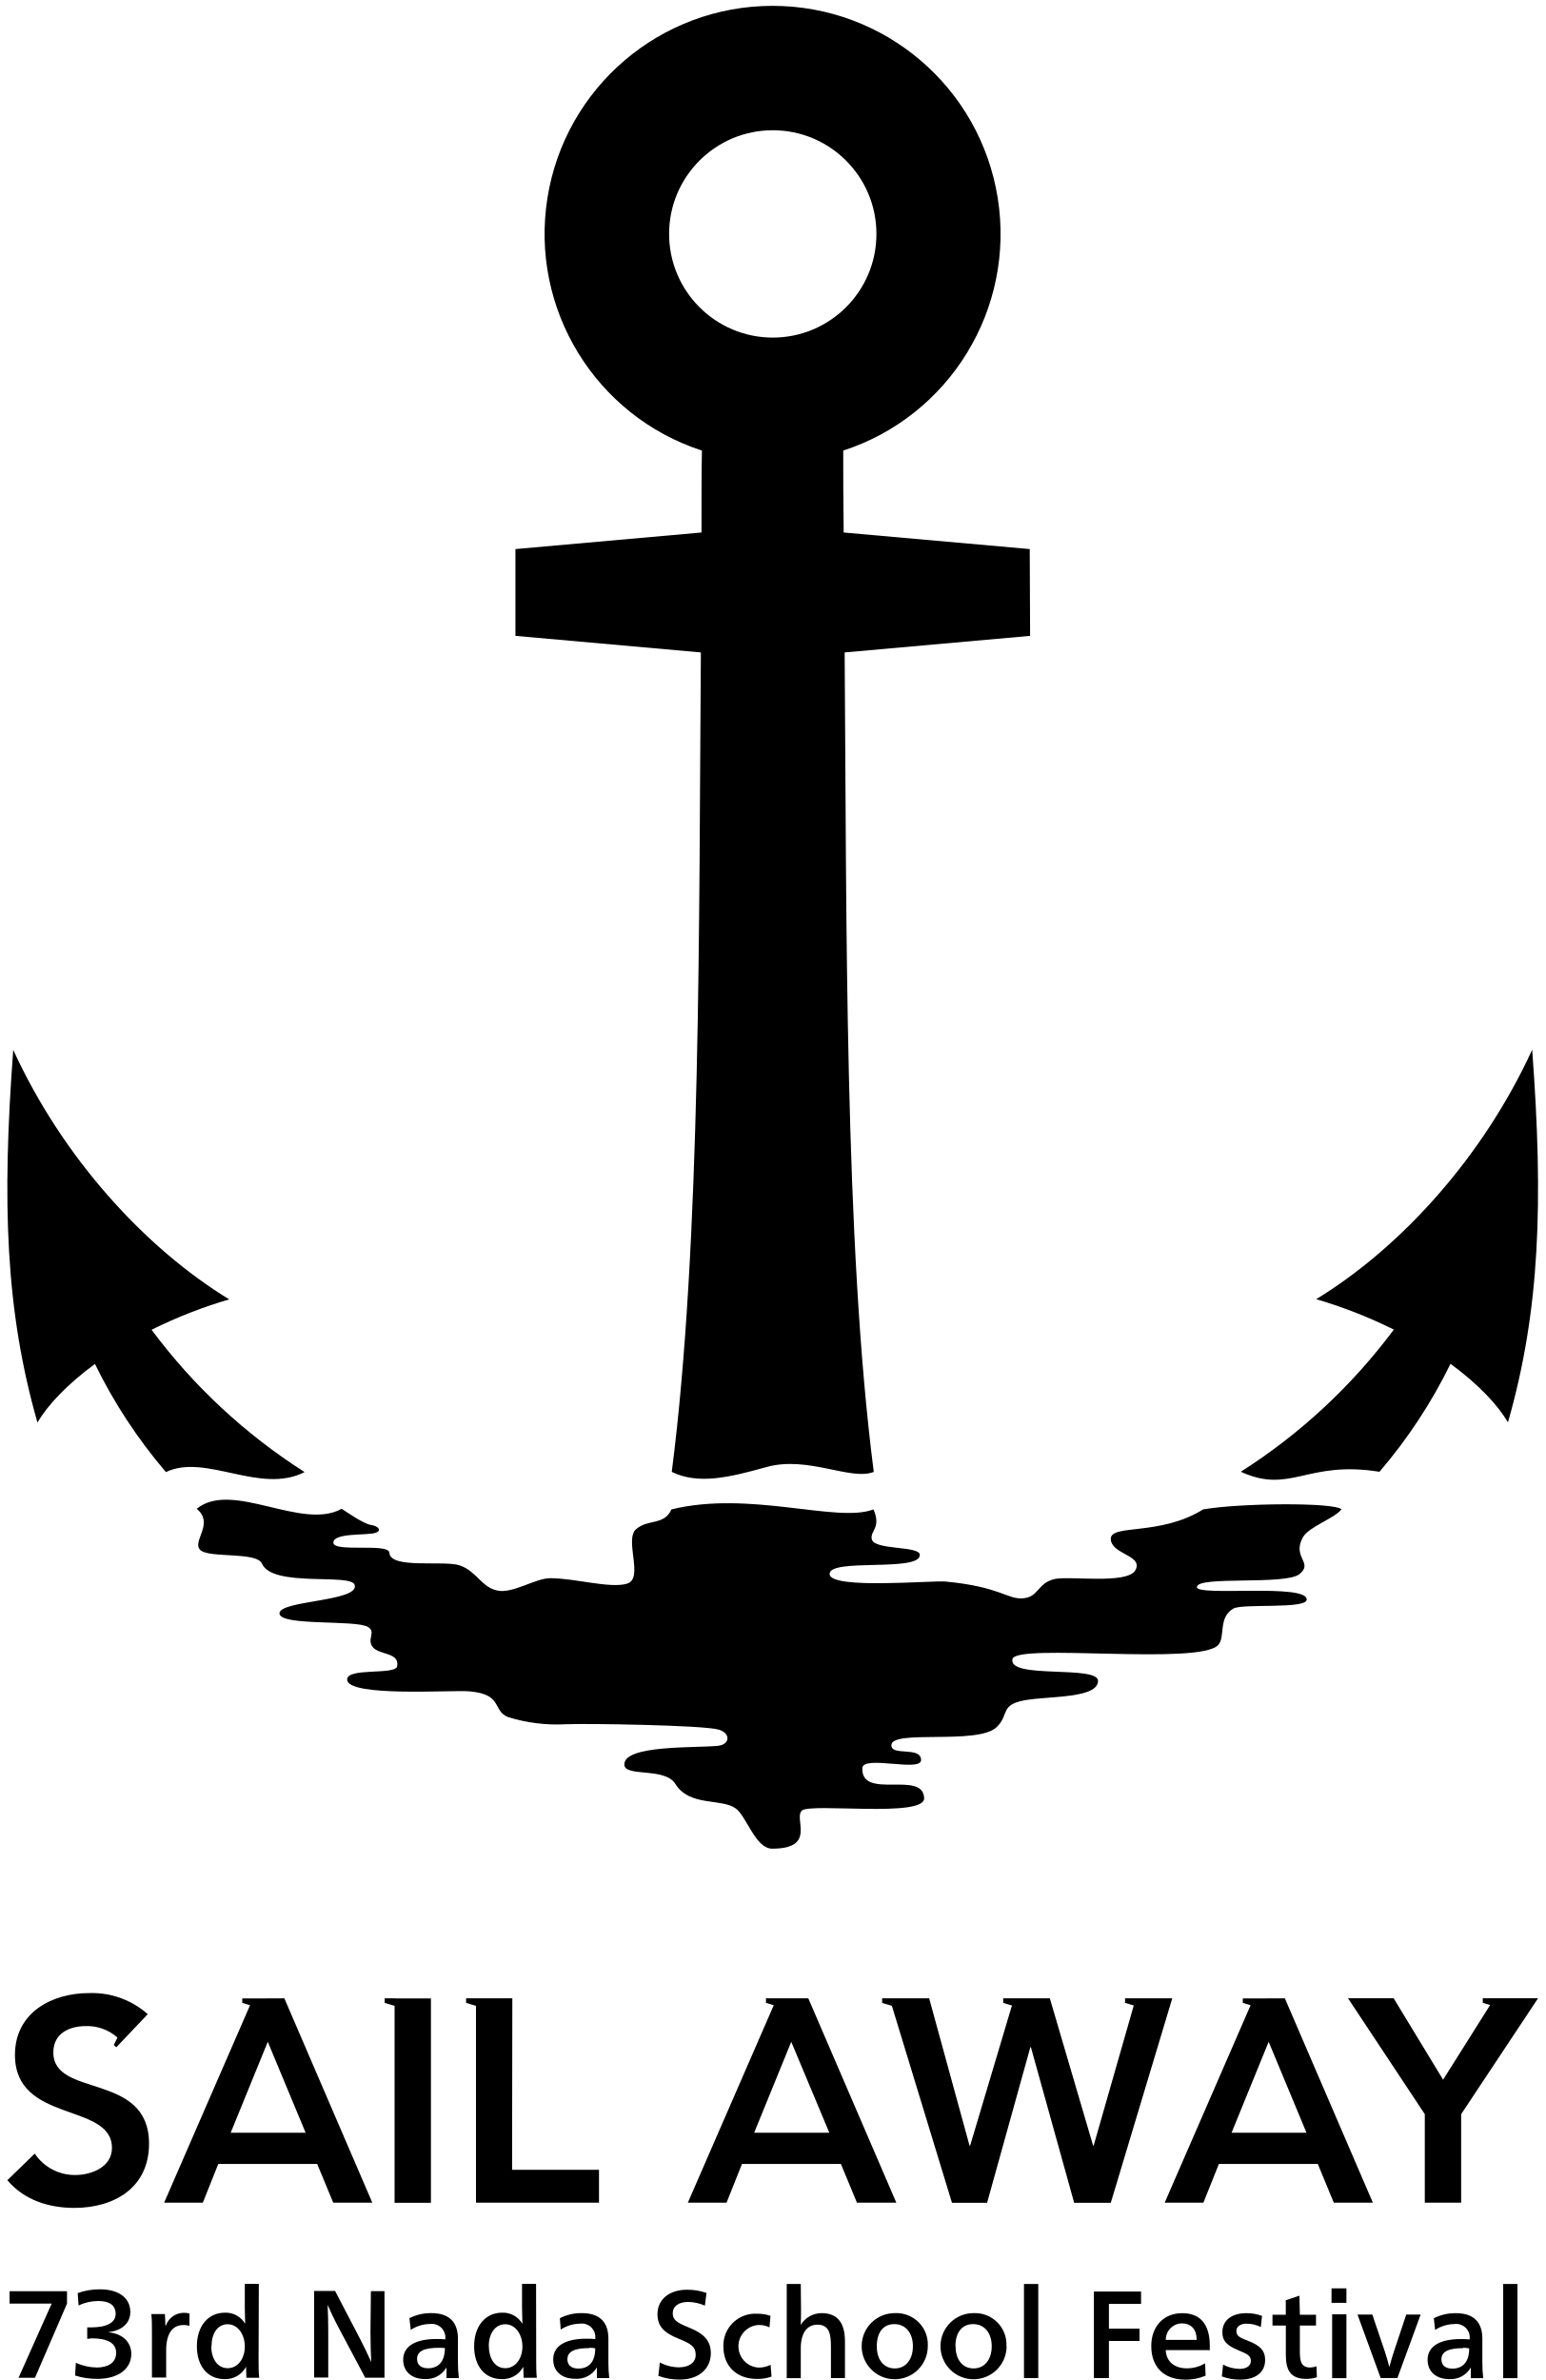
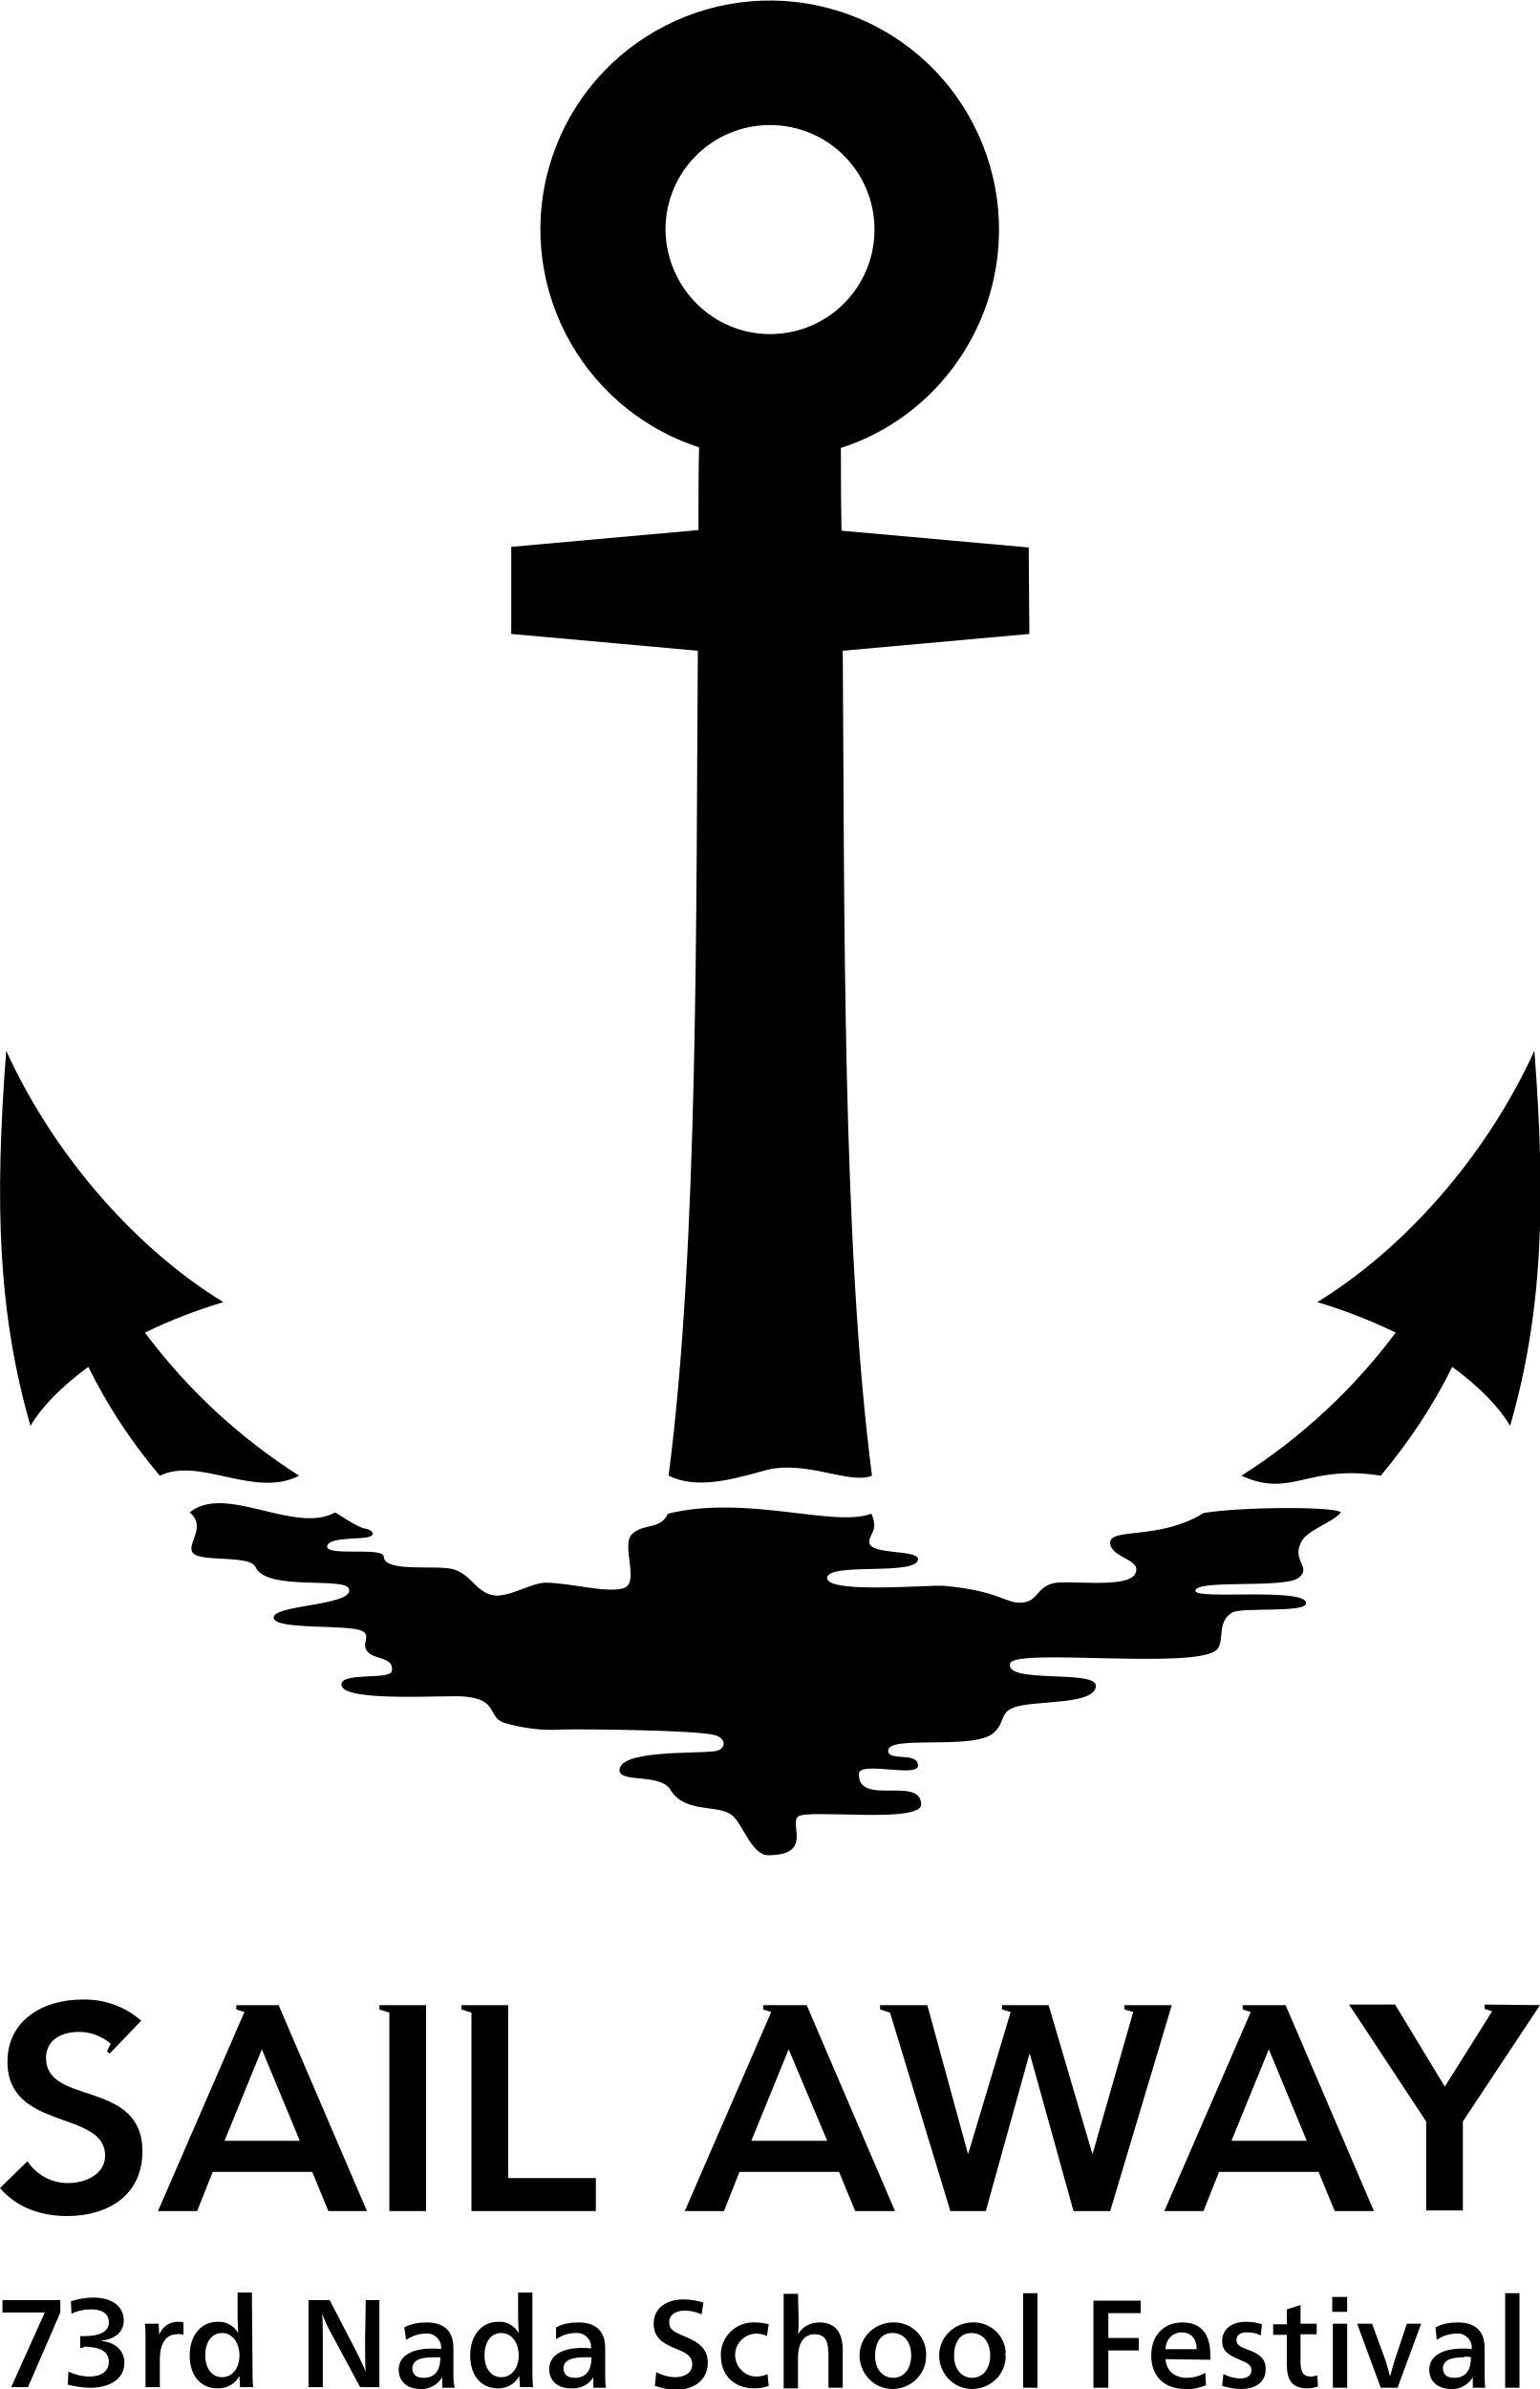
- <svg xmlns="http://www.w3.org/2000/svg" id="レイヤー_1" data-name="レイヤー 1" viewBox="0 0 250 385">
+ <svg xmlns="http://www.w3.org/2000/svg" version="1.1" id="レイヤー_1" x="0px" y="0px" viewBox="0 0 247.6 384" style="enable-background:new 0 0 247.6 384;" xml:space="preserve">
  <g id="Vertical2">
-     <path d="M49.28,238.13c-7.23,3.69-16-3.08-22.44,0a82.9,82.9,0,0,1-11.48-17.49c-4.53,3.32-7.69,6.7-9.3,9.48C.88,212,.3,194.54,2.14,169.83c7.92,17.32,21.23,32,34.94,40.36a76.47,76.47,0,0,0-12.56,4.92A93.23,93.23,0,0,0,49.28,238.13Zm145.41,6c-7,4.42-15.11,2.33-15,4.84s5.27,2.59,4,5-10.87.88-13.18,1.48c-2.73.7-2.45,2.88-5,3.1s-3.65-1.87-12.53-2.71c-2.21-.21-18.56,1.31-18.77-1.18-.22-2.69,14.64-.29,14.59-3.13,0-1.51-7.33-.73-7.77-2.52-.33-1.37,1.59-1.86.27-4.84-5.88,2.26-20-3.12-32.68,0-1.2,2.63-3.71,1.5-5.7,3.18s1.3,8-1.48,8.83-8.57-.92-12.48-.88c-2.33,0-6,2.51-8.47,2-2.65-.55-3.3-3.06-6.07-4.06-2.48-.9-11.31.64-11.43-2.06-.08-1.63-9.08,0-9.06-1.64s5.46-1.12,6.85-1.59c1-.34.46-1.09-.74-1.26s-3.81-2-4.77-2.62c-6.47,3.6-17.7-4.67-23.45,0,2.92,2.39-.82,5.26.56,6.65s9.15.24,10,2.22c1.7,3.93,14.45,1.49,15,3.45.79,2.69-12.16,2.48-12.17,4.59s12.28,1,14.31,2.2c1.41.82-.28,2,.81,3.29s4.32.8,3.92,3.07c-.25,1.48-8.19.15-8.09,2.18.14,2.85,17,1.63,19.78,1.88,5.54.48,3.64,3.17,6.3,4.18a26.59,26.59,0,0,0,9.35,1.14c3.42-.14,22,.14,24.63.86,2,.55,1.92,2.41-.07,2.63-3.41.38-15.34-.21-15.15,3.08.11,2,6.58.37,8.24,3.07,2.31,3.75,7.48,2.28,9.8,4,1.76,1.31,3.18,6.49,5.88,6.49,7.24,0,3.42-4.88,4.8-6.16s19.87,1.2,19.78-2c-.15-4.61-10.21.37-10-4.88.11-2.14,9.5.7,9.5-1.29,0-2.29-4.81-.57-4.8-2.41,0-2.59,13.92,0,17-2.9,1.86-1.78.86-3.14,3.15-4,3.19-1.26,13.12-.25,13.28-3.46.13-2.66-14.63-.26-13.84-3.58.62-2.6,30.31,1.09,33.29-2.28,1.18-1.34-.06-4.39,2.42-5.87,1.47-.88,11.91.14,11.89-1.48,0-2.63-17.77-.46-17.77-2,0-1.89,14.35-.25,16.62-2.12s-1.26-2.66.51-5.91c1-1.77,5-3,6.27-4.55C215.87,243,200.52,243.14,194.69,244.16Zm39.95-23.52c4.53,3.32,7.69,6.7,9.3,9.48,5.18-18.08,5.76-35.58,3.92-60.29-7.92,17.32-21.23,32-34.94,40.36a76.47,76.47,0,0,1,12.56,4.92,93.23,93.23,0,0,1-24.76,23c8.1,3.69,10.63-1.89,22.44,0A82.9,82.9,0,0,0,234.64,220.64Zm-68-117.75-30,2.68c.33,42.63-.07,95.6,4.71,132.56-3.68,1.5-10.67-2.67-17.37-.78-6.32,1.77-11.1,2.82-15.31.78,4.78-37,4.38-89.93,4.71-132.56l-30-2.68V88.82l30.1-2.68c0-5.24,0-9.74.07-13.25a36.88,36.88,0,1,1,22.86,0c0,3.51,0,8,.07,13.25l30.1,2.68ZM125,54.61a16.77,16.77,0,1,0-16.76-16.77A16.78,16.78,0,0,0,125,54.61Z" />
-     <path d="M125.66,323.26h-1.75V324l1.26.37-13.9,31.95h6.26l2.5-6.27h16l2.6,6.27H145l-14.24-33.06ZM122,345l6-14.71L134.16,345Zm67.63-21.72-9.94,33.06h-5.92l-7-25.17h-.09l-7,25.17H154l-9.72-31.87L142.7,324v-.74h7.61l6.53,23.82h.1l6.76-22.66-1.41-.42v-.74h7.54l7,23.82h.09l6.49-22.67L182,324v-.74h7.7Zm13.18,0h-1.76V324l1.26.37-13.9,31.95h6.26l2.51-6.27h16l2.59,6.27h6.32l-14.24-33.06ZM199.23,345l6-14.71L211.35,345Zm49.56-21.72L236.37,342v14.31h-5.88V342l-12.42-18.75h7.38l8,13.17,7.61-12.08-1.19-.35v-.74h8.88Zm-184.8,0h5.72v33.06H63.83V324.47l-1.6-.47v-.74H64Zm-23.05,0H39.19V324l1.26.37-13.9,31.95h6.26l2.5-6.27h16l2.6,6.27h6.32L46,323.26ZM37.32,345l6-14.71L49.44,345Zm45.52,6H96.9v5.32H77V324.47l-1.6-.47v-.74h7.48Zm-58.73-4.23c0,7.1-5.6,10.39-12.09,10.39-4.11,0-8.12-1.26-10.83-4.48l4.43-4.3a7.8,7.8,0,0,0,6.54,3.46c2.71,0,5.95-1.33,5.95-4.37,0-7.44-15.69-3.91-15.69-15.06,0-6.81,5.91-10,12-10a13.58,13.58,0,0,1,9.48,3.41l-4.3,4.53h0l-.78.83-.41-.37L19,329.6a7.38,7.38,0,0,0-5.12-1.85c-2.71,0-5.25,1.21-5.25,4.24C8.59,339.44,24.11,335.12,24.11,346.77Z" />
-     <path d="M10.84,372.64l-5.18,12H3l5.36-12H1.55v-2h9.29Zm3.27,5.7v-1.85c.2,0,.42,0,.6,0,2.49,0,4-.72,4-2.2s-1.17-2.07-2.79-2.07a7.51,7.51,0,0,0-3.21.72l-.14-2a10.3,10.3,0,0,1,3.61-.61c3,0,4.9,1.37,4.9,3.68,0,1.84-1.43,3-3.46,3.23v.06c2.11.18,3.62,1.52,3.62,3.47,0,2.47-2.17,4.05-5.48,4.05a11.75,11.75,0,0,1-3.61-.54l.12-2.07a8.47,8.47,0,0,0,3.39.77c1.78,0,3.13-.75,3.13-2.37s-1.43-2.35-4-2.35C14.59,378.32,14.33,378.32,14.11,378.34Zm12.72-2.13a3.08,3.08,0,0,1,2.87-2.08,2.78,2.78,0,0,1,.95.12v2a2.73,2.73,0,0,0-1-.14c-1.78,0-2.77,1.43-2.77,4.08v4.41h-2.3v-7.22c0-1.09,0-2.19-.1-3.05h2.2c0,.48.08,1.3.08,1.84Zm15,5.34c0,1.09,0,2.23.1,3.09H39.86c0-.5-.06-1.1-.06-1.78h0a3.76,3.76,0,0,1-3.45,2c-2.77,0-4.5-2.1-4.5-5.33s1.81-5.42,4.52-5.42a3.63,3.63,0,0,1,3.29,1.8h0c0-.7-.06-1.7-.06-2.71v-3.75h2.27Zm-7.65-2c0,2,1,3.54,2.65,3.54s2.77-1.55,2.77-3.51-1.13-3.6-2.77-3.6S34.22,377.48,34.22,379.52ZM60,370.63H62.2v14H59.08l-4.25-8c-.66-1.22-1.45-2.89-1.83-3.79h0c.06.86.1,3.07.1,4.28v7.48H50.82v-14h3.39l4.11,7.89c.52,1,1.31,2.63,1.73,3.61h0c-.06-1-.12-3.55-.12-4.85ZM66.23,375a7.6,7.6,0,0,1,3.55-.82c3.11,0,4.3,1.68,4.3,4.13,0,.88,0,2,0,2.75v1.08a21.18,21.18,0,0,0,.15,2.55h-2c0-.16,0-.52,0-.82s0-.6,0-.9h0a3.79,3.79,0,0,1-3.49,1.88c-2.09,0-3.52-1.18-3.52-3.13,0-2.15,1.93-3.35,5.36-3.35.42,0,1,0,1.45.06a2.21,2.21,0,0,0-2.51-2.49,5.79,5.79,0,0,0-3.07.95ZM71,379.79c-2.32,0-3.53.52-3.53,1.8,0,1,.68,1.51,1.77,1.51,1.66,0,2.73-1.05,2.73-3.27C71.71,379.81,71.39,379.79,71,379.79Zm15.74,1.76c0,1.09,0,2.23.1,3.09H84.71c0-.5-.06-1.1-.06-1.78h0a3.76,3.76,0,0,1-3.45,2c-2.77,0-4.5-2.1-4.5-5.33s1.81-5.42,4.52-5.42a3.63,3.63,0,0,1,3.29,1.8h0c0-.7-.06-1.7-.06-2.71v-3.75h2.27Zm-7.65-2c0,2,1,3.54,2.65,3.54s2.77-1.55,2.77-3.51-1.13-3.6-2.77-3.6S79.07,377.48,79.07,379.52ZM90.57,375a7.6,7.6,0,0,1,3.55-.82c3.11,0,4.3,1.68,4.3,4.13,0,.88,0,2,0,2.75v1.08a21.47,21.47,0,0,0,.14,2.55h-2c0-.16,0-.52,0-.82s0-.6,0-.9h0A3.78,3.78,0,0,1,93,384.8c-2.09,0-3.51-1.18-3.51-3.13,0-2.15,1.92-3.35,5.35-3.35.43,0,1,0,1.45.06a2.2,2.2,0,0,0-2.51-2.49,5.82,5.82,0,0,0-3.07.95Zm4.76,4.84c-2.33,0-3.54.52-3.54,1.8,0,1,.69,1.51,1.77,1.51,1.67,0,2.73-1.05,2.73-3.27C96.05,379.81,95.73,379.79,95.33,379.79Zm18.7-6.87a6.87,6.87,0,0,0-2.73-.6c-1.49,0-2.47.72-2.47,1.77s.44,1.5,2.59,2.36c2.51,1,3.57,2.19,3.57,4.16,0,2.57-2,4.27-5,4.27a9.52,9.52,0,0,1-3.49-.6l.24-2.17a6.69,6.69,0,0,0,3.09.79c1.61,0,2.71-.75,2.71-2s-.58-1.75-2.71-2.61c-2.54-1-3.47-2.13-3.47-4,0-2.37,1.91-3.94,4.76-3.94a8.94,8.94,0,0,1,3.17.52Zm10.45,3.51a3.86,3.86,0,0,0-1.76-.38,3.45,3.45,0,0,0,0,6.89,4.28,4.28,0,0,0,1.94-.44l.15,1.9a6.62,6.62,0,0,1-2.35.38c-3.28,0-5.44-2.06-5.44-5.26a5.15,5.15,0,0,1,5.46-5.29,6.2,6.2,0,0,1,2.16.34Zm5.1-2.95c0,.95,0,2-.06,2.57h0a4,4,0,0,1,3.37-1.92c2.81,0,3.8,1.84,3.8,4.59v5.92h-2.27v-5c0-2-.2-3.64-2.17-3.64-1.66,0-2.71,1.27-2.71,3.88v4.77h-2.27V369.47h2.27Zm20.51,6.07a5.35,5.35,0,1,1-5.28-5.42A5.08,5.08,0,0,1,150.09,379.55Zm-8.25,0c0,2.14,1.17,3.53,2.91,3.53s2.93-1.41,2.93-3.58-1.18-3.59-3-3.59S141.84,377.32,141.84,379.55Zm21,0a5.35,5.35,0,1,1-5.28-5.42A5.08,5.08,0,0,1,162.81,379.55Zm-8.25,0c0,2.14,1.17,3.53,2.91,3.53s2.93-1.41,2.93-3.58-1.18-3.59-3-3.59S154.56,377.32,154.56,379.55Zm13.37,5.09h-2.31V369.47h2.31Zm9,0v-14h7.63v2h-5.2v4h4.95v2h-4.95v6Zm11.62-4.53c.06,1.82,1.4,2.95,3.37,2.95a5.69,5.69,0,0,0,3-.81l.08,2a7.94,7.94,0,0,1-3.31.64c-3.39,0-5.48-2-5.48-5.44,0-3.17,2-5.31,5-5.31,2.85,0,4.47,1.7,4.47,5.29,0,.19,0,.51,0,.69Zm5-1.65c0-1.83-1-2.67-2.38-2.67a2.64,2.64,0,0,0-2.61,2.67Zm4.28,4a5.76,5.76,0,0,0,2.69.69c1,0,1.8-.44,1.8-1.27s-.46-1.1-2.06-1.76c-1.85-.77-2.55-1.51-2.55-2.91,0-1.91,1.54-3.07,3.83-3.07a7.15,7.15,0,0,1,2.59.44l-.2,1.8a5.28,5.28,0,0,0-2.33-.54c-.92,0-1.62.42-1.62,1.19s.5,1.06,1.88,1.58c1.87.72,2.77,1.53,2.77,3.09,0,2.09-1.64,3.19-4,3.19a8,8,0,0,1-3-.52Zm12.42-8.06h2.61v1.74h-2.61v4.28c0,1.58.26,2.51,1.69,2.51a3,3,0,0,0,1-.2l.06,1.78a5.67,5.67,0,0,1-1.73.26c-2.48,0-3.29-1.36-3.29-3.83v-4.8h-2.16v-1.74H208V372.1l2.21-.74Zm7.53-1.93h-2.41v-2.35h2.41Zm0,12.18h-2.31V374.37h2.31Zm6.22-4.29c.22.64.54,1.78.72,2.49h0c.18-.71.54-1.89.74-2.49l2-6h2.33l-3.76,10.27h-2.71l-3.75-10.27H222Zm7.92-5.4a7.64,7.64,0,0,1,3.56-.82c3.11,0,4.29,1.68,4.29,4.13,0,.88,0,2,0,2.75v1.08a21.47,21.47,0,0,0,.14,2.55h-2c0-.16,0-.52,0-.82s0-.6,0-.9h0a3.77,3.77,0,0,1-3.49,1.88c-2.09,0-3.51-1.18-3.51-3.13,0-2.15,1.93-3.35,5.36-3.35.42,0,1,0,1.44.06a2.2,2.2,0,0,0-2.5-2.49,5.85,5.85,0,0,0-3.08.95Zm4.76,4.84c-2.33,0-3.53.52-3.53,1.8,0,1,.68,1.51,1.76,1.51,1.67,0,2.73-1.05,2.73-3.27C237.32,379.81,237,379.79,236.6,379.79Zm8.77,4.85h-2.31V369.47h2.31Z" />
+     <path d="M48.1,237.2c-7.2,3.7-16-3.1-22.4,0c-4.5-5.3-8.4-11.2-11.5-17.5c-4.5,3.3-7.7,6.7-9.3,9.5c-5.2-18.1-5.8-35.6-3.9-60.3   c7.9,17.3,21.2,32,34.9,40.4c-4.3,1.3-8.5,2.9-12.6,4.9C30.1,223.3,38.5,231.1,48.1,237.2z M193.5,243.2c-7,4.4-15.1,2.3-15,4.8   s5.3,2.6,4,5s-10.9,0.9-13.2,1.5c-2.7,0.7-2.4,2.9-5,3.1s-3.6-1.9-12.5-2.7c-2.2-0.2-18.6,1.3-18.8-1.2c-0.2-2.7,14.6-0.3,14.6-3.1   c0-1.5-7.3-0.7-7.8-2.5c-0.3-1.4,1.6-1.9,0.3-4.8c-5.9,2.3-20-3.1-32.7,0c-1.2,2.6-3.7,1.5-5.7,3.2s1.3,8-1.5,8.8   c-2.8,0.8-8.6-0.9-12.5-0.9c-2.3,0-6,2.5-8.5,2c-2.7-0.6-3.3-3.1-6.1-4.1c-2.5-0.9-11.3,0.6-11.4-2.1c-0.1-1.6-9.1,0-9.1-1.6   s5.5-1.1,6.8-1.6c1-0.3,0.5-1.1-0.7-1.3s-3.8-2-4.8-2.6c-6.5,3.6-17.7-4.7-23.4,0c2.9,2.4-0.8,5.3,0.6,6.6c1.4,1.4,9.1,0.2,10,2.2   c1.7,3.9,14.5,1.5,15,3.5C57,258.1,44,257.9,44,260s12.3,1,14.3,2.2c1.4,0.8-0.3,2,0.8,3.3s4.3,0.8,3.9,3.1   c-0.3,1.5-8.2,0.1-8.1,2.2c0.1,2.9,17,1.6,19.8,1.9c5.5,0.5,3.6,3.2,6.3,4.2c3,0.9,6.2,1.3,9.3,1.1c3.4-0.1,22,0.1,24.6,0.9   c2,0.5,1.9,2.4-0.1,2.6c-3.4,0.4-15.3-0.2-15.2,3.1c0.1,2,6.6,0.4,8.2,3.1c2.3,3.8,7.5,2.3,9.8,4c1.8,1.3,3.2,6.5,5.9,6.5   c7.2,0,3.4-4.9,4.8-6.2s19.9,1.2,19.8-2c-0.1-4.6-10.2,0.4-10-4.9c0.1-2.1,9.5,0.7,9.5-1.3c0-2.3-4.8-0.6-4.8-2.4   c0-2.6,13.9,0,17-2.9c1.9-1.8,0.9-3.1,3.1-4c3.2-1.3,13.1-0.3,13.3-3.5c0.1-2.7-14.6-0.3-13.8-3.6c0.6-2.6,30.3,1.1,33.3-2.3   c1.2-1.3-0.1-4.4,2.4-5.9c1.5-0.9,11.9,0.1,11.9-1.5c0-2.6-17.8-0.5-17.8-2c0-1.9,14.4-0.3,16.6-2.1s-1.3-2.7,0.5-5.9   c1-1.8,5-3,6.3-4.6C214.7,242.1,199.3,242.2,193.5,243.2L193.5,243.2z M233.5,219.7c4.5,3.3,7.7,6.7,9.3,9.5   c5.2-18.1,5.8-35.6,3.9-60.3c-7.9,17.3-21.2,32-34.9,40.4c4.3,1.3,8.5,2.9,12.6,4.9c-6.8,9.1-15.2,16.9-24.8,23   c8.1,3.7,10.6-1.9,22.4,0C226.5,231.8,230.4,226,233.5,219.7L233.5,219.7z M165.5,101.9l-30,2.7c0.3,42.6-0.1,95.6,4.7,132.6   c-3.7,1.5-10.7-2.7-17.4-0.8c-6.3,1.8-11.1,2.8-15.3,0.8c4.8-37,4.4-89.9,4.7-132.6l-30-2.7v-14l30.1-2.7c0-5.2,0-9.7,0.1-13.3   C93,65.6,82.4,44.8,88.7,25.5s27.1-29.9,46.5-23.6s29.9,27.1,23.6,46.5c-3.7,11.2-12.4,20-23.6,23.6c0,3.5,0,8,0.1,13.3l30.1,2.7   L165.5,101.9z M123.8,53.7c9.3,0,16.8-7.5,16.8-16.8s-7.5-16.8-16.8-16.8s-16.8,7.5-16.8,16.8c0,0,0,0,0,0   C107.1,46.2,114.6,53.7,123.8,53.7z" />
+     <path d="M124.5,322.3h-1.8v0.7l1.3,0.4l-13.9,32h6.3l2.5-6.3h16l2.6,6.3h6.4l-14.2-33.1H124.5z M120.8,344.1l6-14.7l6.2,14.7H120.8   z M188.4,322.3l-9.9,33.1h-5.9l-7-25.2h-0.1l-7,25.2h-5.7l-9.7-31.9l-1.6-0.5v-0.7h7.6l6.5,23.8h0.1l6.8-22.7l-1.4-0.4v-0.7h7.5   l7,23.8h0.1l6.5-22.7l-1.4-0.4v-0.7L188.4,322.3L188.4,322.3z M201.6,322.3h-1.8v0.7l1.3,0.4l-13.9,32h6.3l2.5-6.3h16l2.6,6.3h6.3   l-14.2-33.1L201.6,322.3z M198,344.1l6-14.7l6.1,14.7H198z M247.6,322.3l-12.4,18.7v14.3h-5.9v-14.3l-12.4-18.8h7.4l8,13.2   l7.6-12.1l-1.2-0.4v-0.7L247.6,322.3L247.6,322.3z M62.8,322.3h5.7v33.1h-5.9v-31.9l-1.6-0.5v-0.7L62.8,322.3L62.8,322.3z    M39.8,322.3H38v0.7l1.3,0.4l-13.9,32h6.3l2.5-6.3h16l2.6,6.3H59l-14.2-33.1L39.8,322.3z M36.1,344.1l6-14.7l6.1,14.7H36.1z    M81.7,350.1h14.1v5.3H75.8v-31.9l-1.6-0.5v-0.7h7.5L81.7,350.1z M22.9,345.8c0,7.1-5.6,10.4-12.1,10.4c-4.1,0-8.1-1.3-10.8-4.5   l4.4-4.3c1.5,2.2,3.9,3.5,6.5,3.5c2.7,0,6-1.3,6-4.4c0-7.4-15.7-3.9-15.7-15.1c0-6.8,5.9-10,12-10c3.5-0.1,6.9,1.1,9.5,3.4   l-4.3,4.5l0,0l-0.8,0.8l-0.4-0.4l0.6-1.2c-1.4-1.2-3.2-1.9-5.1-1.9c-2.7,0-5.3,1.2-5.3,4.2C7.4,338.5,22.9,334.2,22.9,345.8z" />
+     <path d="M9.7,371.7l-5.2,12H1.8l5.4-12H0.4v-2h9.3V371.7z M12.9,377.4v-1.9c0.2,0,0.4,0,0.6,0c2.5,0,4-0.7,4-2.2s-1.2-2.1-2.8-2.1   c-1.1,0-2.2,0.2-3.2,0.7l-0.1-2c1.2-0.4,2.4-0.6,3.6-0.6c3,0,4.9,1.4,4.9,3.7c0,1.8-1.4,3-3.5,3.2v0.1c2.1,0.2,3.6,1.5,3.6,3.5   c0,2.5-2.2,4-5.5,4c-1.2,0-2.4-0.2-3.6-0.5l0.1-2.1c1.1,0.5,2.2,0.8,3.4,0.8c1.8,0,3.1-0.8,3.1-2.4s-1.4-2.4-4-2.4   C13.4,377.4,13.1,377.4,12.9,377.4L12.9,377.4z M25.6,375.3c0.4-1.2,1.6-2.1,2.9-2.1c0.3,0,0.6,0,1,0.1v2c-0.3-0.1-0.7-0.2-1-0.1   c-1.8,0-2.8,1.4-2.8,4.1v4.4h-2.3v-7.2c0-1.1,0-2.2-0.1-3h2.2C25.5,373.9,25.6,374.7,25.6,375.3L25.6,375.3z M40.6,380.6   c0,1.1,0,2.2,0.1,3.1h-2.1c0-0.5-0.1-1.1-0.1-1.8l0,0c-0.7,1.3-2,2-3.5,2c-2.8,0-4.5-2.1-4.5-5.3s1.8-5.4,4.5-5.4   c1.3-0.1,2.6,0.6,3.3,1.8l0,0c0-0.7-0.1-1.7-0.1-2.7v-3.8h2.3L40.6,380.6z M33,378.6c0,2,1,3.5,2.7,3.5s2.8-1.5,2.8-3.5   s-1.1-3.6-2.8-3.6S33,376.5,33,378.6L33,378.6z M58.8,369.7H61v14h-3.1l-4.3-8c-0.7-1.2-1.5-2.9-1.8-3.8l0,0   c0.1,0.9,0.1,3.1,0.1,4.3v7.5h-2.3v-14H53l4.1,7.9c0.5,1,1.3,2.6,1.7,3.6l0,0c-0.1-1-0.1-3.5-0.1-4.9L58.8,369.7z M65,374.1   c1.1-0.6,2.3-0.8,3.6-0.8c3.1,0,4.3,1.7,4.3,4.1c0,0.9,0,2,0,2.8v1.1c0,0.9,0,1.7,0.2,2.5h-2c0-0.2,0-0.5,0-0.8s0-0.6,0-0.9l0,0   c-0.7,1.2-2.1,2-3.5,1.9c-2.1,0-3.5-1.2-3.5-3.1c0-2.1,1.9-3.4,5.4-3.4c0.4,0,1,0,1.4,0.1c0.2-1.2-0.7-2.3-1.9-2.5   c-0.2,0-0.4,0-0.6,0c-1.1,0-2.2,0.4-3.1,1L65,374.1z M69.8,378.9c-2.3,0-3.5,0.5-3.5,1.8c0,1,0.7,1.5,1.8,1.5c1.7,0,2.7-1,2.7-3.3   C70.5,378.9,70.2,378.9,69.8,378.9z M85.6,380.6c0,1.1,0,2.2,0.1,3.1h-2.1c0-0.5-0.1-1.1-0.1-1.8l0,0c-0.7,1.3-2,2-3.4,2   c-2.8,0-4.5-2.1-4.5-5.3s1.8-5.4,4.5-5.4c1.3-0.1,2.6,0.6,3.3,1.8l0,0c0-0.7-0.1-1.7-0.1-2.7v-3.8h2.3L85.6,380.6z M77.9,378.6   c0,2,1,3.5,2.7,3.5s2.8-1.5,2.8-3.5s-1.1-3.6-2.8-3.6S77.9,376.5,77.9,378.6L77.9,378.6z M89.4,374.1c1.1-0.6,2.3-0.8,3.6-0.8   c3.1,0,4.3,1.7,4.3,4.1c0,0.9,0,2,0,2.8v1.1c0,0.9,0,1.7,0.1,2.5h-2c0-0.2,0-0.5,0-0.8s0-0.6,0-0.9l0,0c-0.7,1.2-2.1,1.9-3.6,1.8   c-2.1,0-3.5-1.2-3.5-3.1c0-2.1,1.9-3.4,5.3-3.4c0.4,0,1,0,1.4,0.1c0.2-1.2-0.7-2.3-1.9-2.5c-0.2,0-0.4,0-0.6,0   c-1.1,0-2.2,0.4-3.1,1L89.4,374.1z M94.1,378.9c-2.3,0-3.5,0.5-3.5,1.8c0,1,0.7,1.5,1.8,1.5c1.7,0,2.7-1,2.7-3.3   C94.9,378.9,94.5,378.9,94.1,378.9L94.1,378.9z M112.8,372c-0.9-0.4-1.8-0.6-2.7-0.6c-1.5,0-2.5,0.7-2.5,1.8s0.4,1.5,2.6,2.4   c2.5,1,3.6,2.2,3.6,4.2c0,2.6-2,4.3-5,4.3c-1.2,0-2.4-0.2-3.5-0.6l0.2-2.2c1,0.5,2,0.8,3.1,0.8c1.6,0,2.7-0.8,2.7-2   s-0.6-1.8-2.7-2.6c-2.5-1-3.5-2.1-3.5-4c0-2.4,1.9-3.9,4.8-3.9c1.1,0,2.2,0.2,3.2,0.5L112.8,372z M123.3,375.5   c-0.5-0.3-1.2-0.4-1.8-0.4c-1.9,0.1-3.4,1.7-3.3,3.6c0.1,1.8,1.5,3.2,3.3,3.3c0.7,0,1.3-0.1,1.9-0.4l0.2,1.9   c-0.8,0.3-1.6,0.4-2.3,0.4c-3.3,0-5.4-2.1-5.4-5.3c-0.1-2.8,2.2-5.2,5-5.3c0.2,0,0.3,0,0.5,0c0.7,0,1.5,0.1,2.2,0.3L123.3,375.5z    M128.4,372.6c0,1,0,2-0.1,2.6l0,0c0.7-1.2,2-1.9,3.4-1.9c2.8,0,3.8,1.8,3.8,4.6v5.9h-2.3v-5c0-2-0.2-3.6-2.2-3.6   c-1.7,0-2.7,1.3-2.7,3.9v4.8h-2.3v-15.2h2.3L128.4,372.6z M148.9,378.7c0,3-2.5,5.3-5.4,5.3c-3,0-5.3-2.5-5.3-5.4   c0-3,2.5-5.3,5.4-5.3c2.8-0.1,5.2,2.1,5.3,4.9C148.9,378.3,148.9,378.4,148.9,378.7L148.9,378.7z M140.7,378.7   c0,2.1,1.2,3.5,2.9,3.5s2.9-1.4,2.9-3.6s-1.2-3.6-3-3.6S140.7,376.4,140.7,378.7L140.7,378.7z M161.7,378.7c0,3-2.5,5.3-5.4,5.3   c-3,0-5.3-2.5-5.3-5.4c0-3,2.5-5.3,5.4-5.3c2.8-0.1,5.2,2.1,5.3,4.9C161.6,378.3,161.6,378.5,161.7,378.7L161.7,378.7z    M153.4,378.7c0,2.1,1.2,3.5,2.9,3.5s2.9-1.4,2.9-3.6s-1.2-3.6-3-3.6S153.4,376.4,153.4,378.7L153.4,378.7z M166.8,383.8h-2.3   v-15.2h2.3V383.8z M175.8,383.8v-14h7.6v2h-5.2v4h4.9v2h-4.9v6H175.8z M187.4,379.2c0.1,1.8,1.4,3,3.4,3c1.1,0,2.1-0.3,3-0.8l0.1,2   c-1,0.4-2.2,0.7-3.3,0.6c-3.4,0-5.5-2-5.5-5.4c0-3.2,2-5.3,5-5.3c2.9,0,4.5,1.7,4.5,5.3c0,0.2,0,0.5,0,0.7L187.4,379.2z    M192.4,377.6c0-1.8-1-2.7-2.4-2.7c-1.5,0-2.6,1.2-2.6,2.7c0,0,0,0,0,0H192.4z M196.7,381.6c0.8,0.4,1.8,0.7,2.7,0.7   c1,0,1.8-0.4,1.8-1.3s-0.5-1.1-2.1-1.8c-1.9-0.8-2.6-1.5-2.6-2.9c0-1.9,1.5-3.1,3.8-3.1c0.9,0,1.8,0.1,2.6,0.4l-0.2,1.8   c-0.7-0.4-1.5-0.5-2.3-0.5c-0.9,0-1.6,0.4-1.6,1.2s0.5,1.1,1.9,1.6c1.9,0.7,2.8,1.5,2.8,3.1c0,2.1-1.6,3.2-4,3.2c-1,0-2-0.2-3-0.5   L196.7,381.6z M209.1,373.5h2.6v1.7h-2.6v4.3c0,1.6,0.3,2.5,1.7,2.5c0.3,0,0.7-0.1,1-0.2l0.1,1.8c-0.6,0.2-1.1,0.3-1.7,0.3   c-2.5,0-3.3-1.4-3.3-3.8v-4.8h-2.2v-1.7h2.2v-2.4l2.2-0.7L209.1,373.5z M216.6,371.6h-2.4v-2.4h2.4V371.6z M216.6,383.8h-2.3v-10.3   h2.3V383.8z M222.8,379.5c0.2,0.6,0.5,1.8,0.7,2.5l0,0c0.2-0.7,0.5-1.9,0.7-2.5l2-6h2.3l-3.8,10.3h-2.7l-3.8-10.3h2.4L222.8,379.5z    M230.8,374.1c1.1-0.6,2.3-0.8,3.6-0.8c3.1,0,4.3,1.7,4.3,4.1c0,0.9,0,2,0,2.8v1.1c0,0.9,0,1.7,0.1,2.5h-2c0-0.2,0-0.5,0-0.8   s0-0.6,0-0.9l0,0c-0.7,1.2-2.1,2-3.5,1.9c-2.1,0-3.5-1.2-3.5-3.1c0-2.1,1.9-3.4,5.4-3.4c0.4,0,1,0,1.4,0.1c0.2-1.2-0.7-2.3-1.9-2.5   c-0.2,0-0.4,0-0.6,0c-1.1,0-2.2,0.4-3.1,1L230.8,374.1z M235.5,378.9c-2.3,0-3.5,0.5-3.5,1.8c0,1,0.7,1.5,1.8,1.5   c1.7,0,2.7-1,2.7-3.3c-0.3-0.1-0.7-0.1-1.1-0.1L235.5,378.9z M244.3,383.8H242v-15.2h2.3V383.8z" />
  </g>
</svg>
